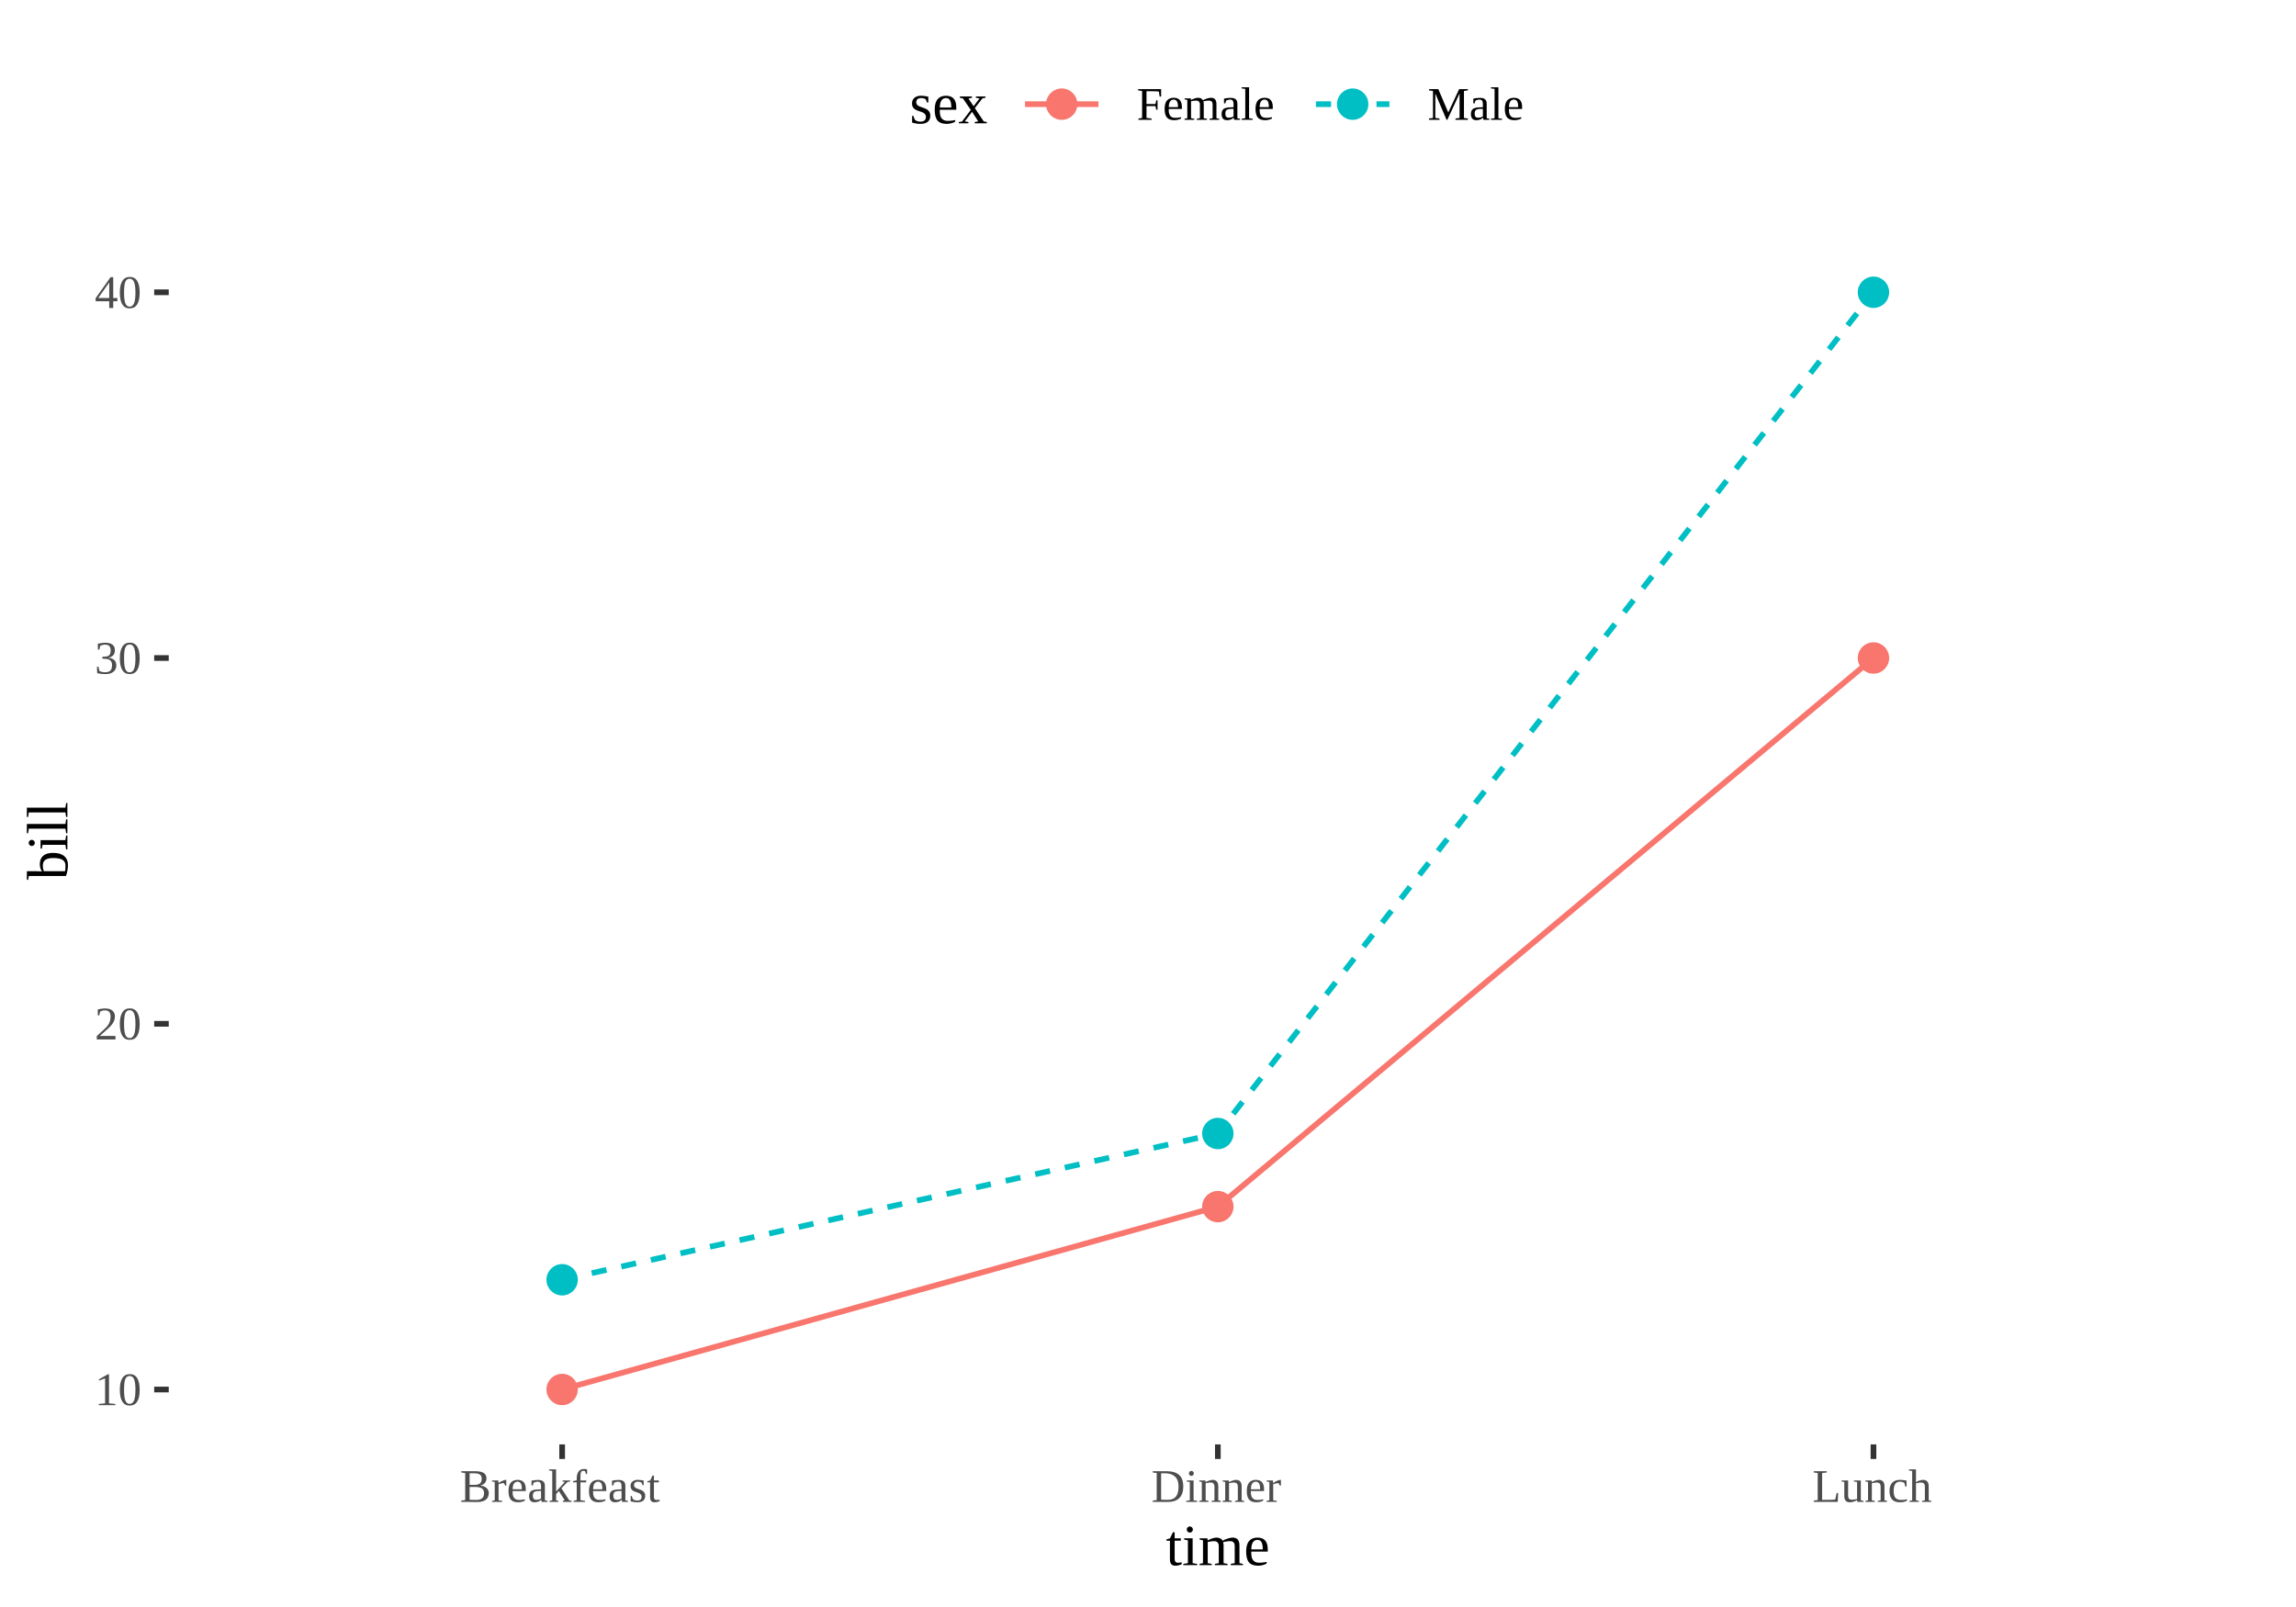
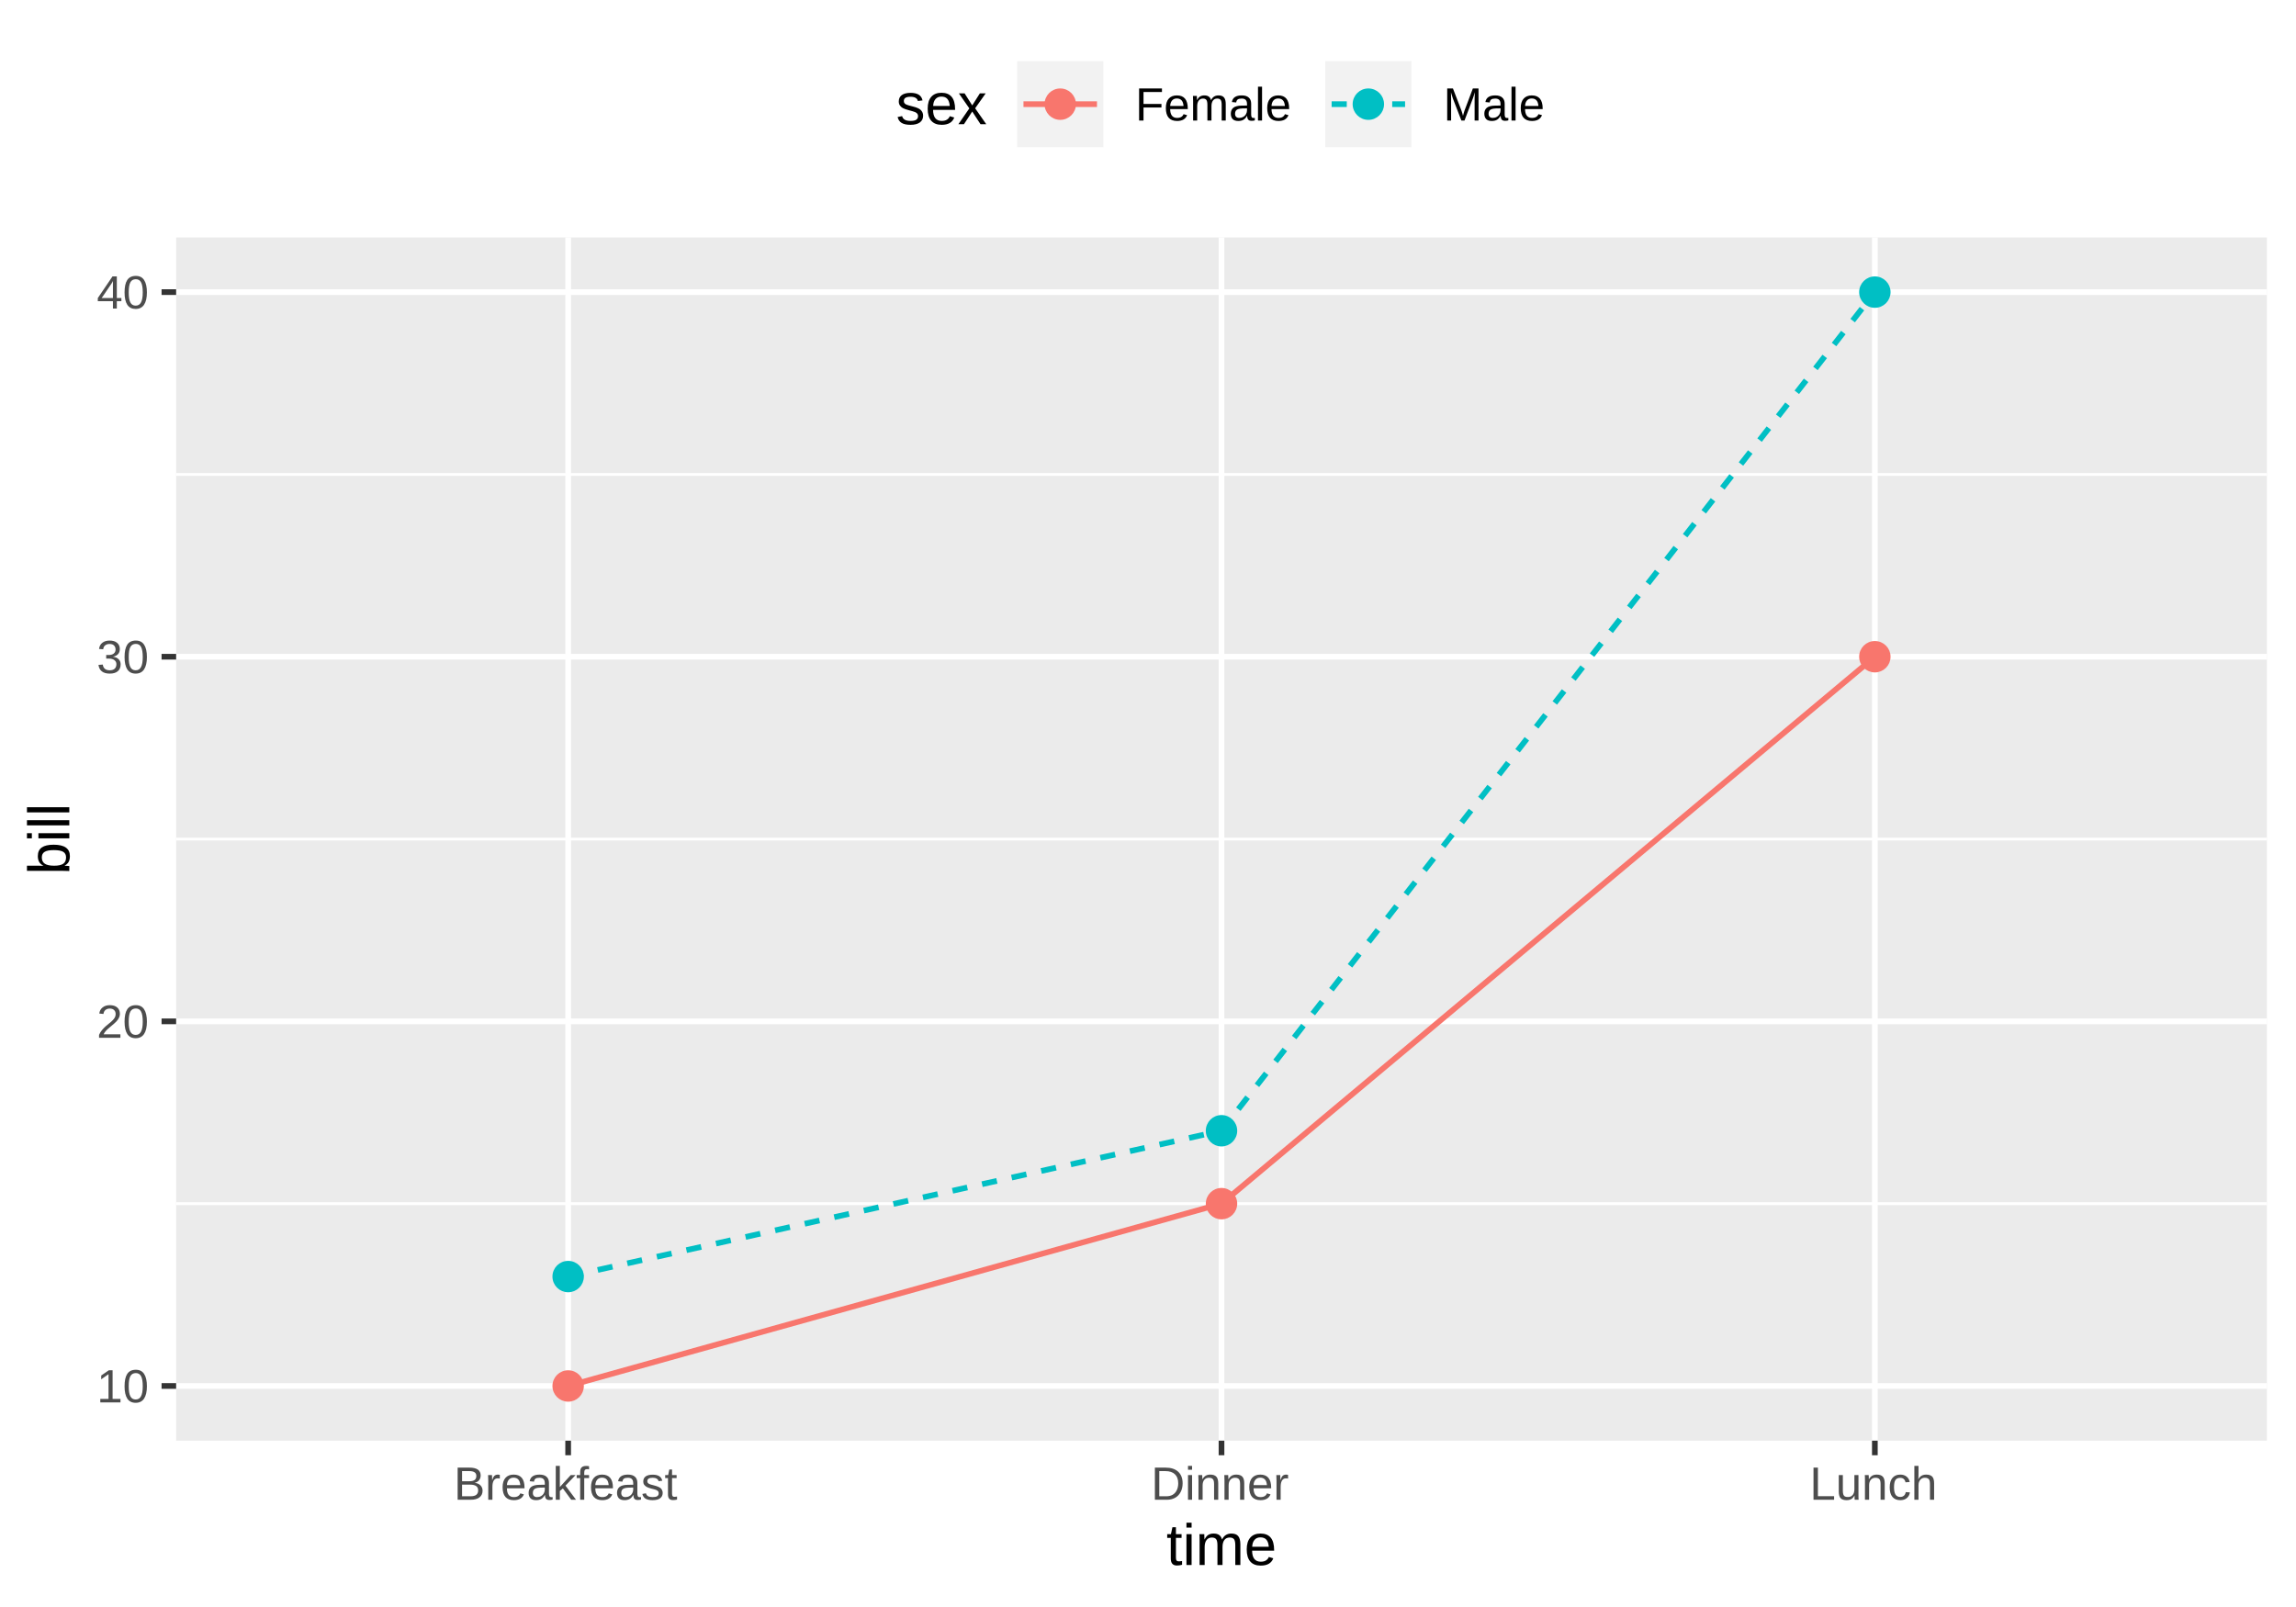
<svg xmlns="http://www.w3.org/2000/svg" viewBox="0 0 432.00 302.40">
  <defs>
    <style type="text/css">
    line, polyline, polygon, path, rect, circle {
      fill: none;
      stroke: #000000;
      stroke-linecap: round;
      stroke-linejoin: round;
      stroke-miterlimit: 10.00;
    }
  </style>
  </defs>
  <rect width="100%" height="100%" style="stroke: none; fill: #FFFFFF;" />
+   <rect x="0.00" y="0.00" width="432.00" height="302.40" style="stroke-width: 1.07; stroke: #FFFFFF; fill: #FFFFFF;" />
  <defs>
-     <clipPath id="cpMzEuNzV8NDI2LjUyfDI3MS44MHw0NC42OA==">
-       <rect x="31.75" y="44.68" width="394.77" height="227.12" />
+     <clipPath id="cpMzMuMTR8NDI2LjUyfDI3MS4xMHw0NC42OA==">
+       <rect x="33.14" y="44.68" width="393.38" height="226.42" />
    </clipPath>
  </defs>
-   <polyline points="105.77,261.47 229.14,227.06 352.50,123.82 " style="stroke-width: 1.07; stroke: #F8766D; stroke-linecap: butt;" clip-path="url(#cpMzEuNzV8NDI2LjUyfDI3MS44MHw0NC42OA==)" />
-   <polyline points="105.77,240.82 229.14,213.30 352.50,55.00 " style="stroke-width: 1.07; stroke: #00BFC4; stroke-dasharray: 2.85,2.85; stroke-linecap: butt;" clip-path="url(#cpMzEuNzV8NDI2LjUyfDI3MS44MHw0NC42OA==)" />
-   <circle cx="105.77" cy="261.47" r="1.95pt" style="stroke-width: 0.71; stroke: #F8766D; fill: #F8766D;" clip-path="url(#cpMzEuNzV8NDI2LjUyfDI3MS44MHw0NC42OA==)" />
-   <circle cx="352.50" cy="123.82" r="1.95pt" style="stroke-width: 0.71; stroke: #F8766D; fill: #F8766D;" clip-path="url(#cpMzEuNzV8NDI2LjUyfDI3MS44MHw0NC42OA==)" />
-   <circle cx="229.14" cy="227.06" r="1.95pt" style="stroke-width: 0.71; stroke: #F8766D; fill: #F8766D;" clip-path="url(#cpMzEuNzV8NDI2LjUyfDI3MS44MHw0NC42OA==)" />
-   <circle cx="105.77" cy="240.82" r="1.95pt" style="stroke-width: 0.71; stroke: #00BFC4; fill: #00BFC4;" clip-path="url(#cpMzEuNzV8NDI2LjUyfDI3MS44MHw0NC42OA==)" />
-   <circle cx="352.50" cy="55.00" r="1.95pt" style="stroke-width: 0.71; stroke: #00BFC4; fill: #00BFC4;" clip-path="url(#cpMzEuNzV8NDI2LjUyfDI3MS44MHw0NC42OA==)" />
-   <circle cx="229.14" cy="213.30" r="1.95pt" style="stroke-width: 0.71; stroke: #00BFC4; fill: #00BFC4;" clip-path="url(#cpMzEuNzV8NDI2LjUyfDI3MS44MHw0NC42OA==)" />
+   <rect x="33.14" y="44.68" width="393.38" height="226.42" style="stroke-width: 1.07; stroke: none; fill: #EBEBEB;" clip-path="url(#cpMzMuMTR8NDI2LjUyfDI3MS4xMHw0NC42OA==)" />
+   <polyline points="33.14,226.50 426.52,226.50 " style="stroke-width: 0.53; stroke: #FFFFFF; stroke-linecap: butt;" clip-path="url(#cpMzMuMTR8NDI2LjUyfDI3MS4xMHw0NC42OA==)" />
+   <polyline points="33.14,157.89 426.52,157.89 " style="stroke-width: 0.53; stroke: #FFFFFF; stroke-linecap: butt;" clip-path="url(#cpMzMuMTR8NDI2LjUyfDI3MS4xMHw0NC42OA==)" />
+   <polyline points="33.14,89.28 426.52,89.28 " style="stroke-width: 0.53; stroke: #FFFFFF; stroke-linecap: butt;" clip-path="url(#cpMzMuMTR8NDI2LjUyfDI3MS4xMHw0NC42OA==)" />
+   <polyline points="33.14,260.81 426.52,260.81 " style="stroke-width: 1.07; stroke: #FFFFFF; stroke-linecap: butt;" clip-path="url(#cpMzMuMTR8NDI2LjUyfDI3MS4xMHw0NC42OA==)" />
+   <polyline points="33.14,192.19 426.52,192.19 " style="stroke-width: 1.07; stroke: #FFFFFF; stroke-linecap: butt;" clip-path="url(#cpMzMuMTR8NDI2LjUyfDI3MS4xMHw0NC42OA==)" />
+   <polyline points="33.14,123.58 426.52,123.58 " style="stroke-width: 1.07; stroke: #FFFFFF; stroke-linecap: butt;" clip-path="url(#cpMzMuMTR8NDI2LjUyfDI3MS4xMHw0NC42OA==)" />
+   <polyline points="33.14,54.97 426.52,54.97 " style="stroke-width: 1.07; stroke: #FFFFFF; stroke-linecap: butt;" clip-path="url(#cpMzMuMTR8NDI2LjUyfDI3MS4xMHw0NC42OA==)" />
+   <polyline points="106.90,271.10 106.90,44.68 " style="stroke-width: 1.07; stroke: #FFFFFF; stroke-linecap: butt;" clip-path="url(#cpMzMuMTR8NDI2LjUyfDI3MS4xMHw0NC42OA==)" />
+   <polyline points="229.83,271.10 229.83,44.68 " style="stroke-width: 1.07; stroke: #FFFFFF; stroke-linecap: butt;" clip-path="url(#cpMzMuMTR8NDI2LjUyfDI3MS4xMHw0NC42OA==)" />
+   <polyline points="352.76,271.10 352.76,44.68 " style="stroke-width: 1.07; stroke: #FFFFFF; stroke-linecap: butt;" clip-path="url(#cpMzMuMTR8NDI2LjUyfDI3MS4xMHw0NC42OA==)" />
+   <polyline points="106.90,260.81 229.83,226.50 352.76,123.58 " style="stroke-width: 1.07; stroke: #F8766D; stroke-linecap: butt;" clip-path="url(#cpMzMuMTR8NDI2LjUyfDI3MS4xMHw0NC42OA==)" />
+   <polyline points="106.90,240.22 229.83,212.78 352.76,54.97 " style="stroke-width: 1.07; stroke: #00BFC4; stroke-dasharray: 2.85,2.85; stroke-linecap: butt;" clip-path="url(#cpMzMuMTR8NDI2LjUyfDI3MS4xMHw0NC42OA==)" />
+   <circle cx="106.90" cy="260.81" r="1.95pt" style="stroke-width: 0.71; stroke: #F8766D; fill: #F8766D;" clip-path="url(#cpMzMuMTR8NDI2LjUyfDI3MS4xMHw0NC42OA==)" />
+   <circle cx="352.76" cy="123.58" r="1.95pt" style="stroke-width: 0.71; stroke: #F8766D; fill: #F8766D;" clip-path="url(#cpMzMuMTR8NDI2LjUyfDI3MS4xMHw0NC42OA==)" />
+   <circle cx="229.83" cy="226.50" r="1.95pt" style="stroke-width: 0.71; stroke: #F8766D; fill: #F8766D;" clip-path="url(#cpMzMuMTR8NDI2LjUyfDI3MS4xMHw0NC42OA==)" />
+   <circle cx="106.90" cy="240.22" r="1.95pt" style="stroke-width: 0.71; stroke: #00BFC4; fill: #00BFC4;" clip-path="url(#cpMzMuMTR8NDI2LjUyfDI3MS4xMHw0NC42OA==)" />
+   <circle cx="352.76" cy="54.97" r="1.95pt" style="stroke-width: 0.71; stroke: #00BFC4; fill: #00BFC4;" clip-path="url(#cpMzMuMTR8NDI2LjUyfDI3MS4xMHw0NC42OA==)" />
+   <circle cx="229.83" cy="212.78" r="1.95pt" style="stroke-width: 0.71; stroke: #00BFC4; fill: #00BFC4;" clip-path="url(#cpMzMuMTR8NDI2LjUyfDI3MS4xMHw0NC42OA==)" />
  <defs>
    <clipPath id="cpMC4wMHw0MzIuMDB8MzAyLjQwfDAuMDA=">
      <rect x="0.00" y="0.00" width="432.00" height="302.40" />
    </clipPath>
  </defs>
  <g clip-path="url(#cpMC4wMHw0MzIuMDB8MzAyLjQwfDAuMDA=)">
-     <text x="17.82" y="264.42" style="font-size: 8.80px; fill: #4D4D4D; font-family: Liberation Serif;" textLength="9.00px" lengthAdjust="spacingAndGlyphs">10</text>
+     <text x="18.20" y="263.90" style="font-size: 8.80px; fill: #4D4D4D; font-family: Liberation Sans;" textLength="10.01px" lengthAdjust="spacingAndGlyphs">10</text>
  </g>
  <g clip-path="url(#cpMC4wMHw0MzIuMDB8MzAyLjQwfDAuMDA=)">
-     <text x="17.82" y="195.59" style="font-size: 8.80px; fill: #4D4D4D; font-family: Liberation Serif;" textLength="9.00px" lengthAdjust="spacingAndGlyphs">20</text>
+     <text x="18.20" y="195.29" style="font-size: 8.80px; fill: #4D4D4D; font-family: Liberation Sans;" textLength="10.01px" lengthAdjust="spacingAndGlyphs">20</text>
  </g>
  <g clip-path="url(#cpMC4wMHw0MzIuMDB8MzAyLjQwfDAuMDA=)">
-     <text x="17.82" y="126.77" style="font-size: 8.80px; fill: #4D4D4D; font-family: Liberation Serif;" textLength="9.00px" lengthAdjust="spacingAndGlyphs">30</text>
+     <text x="18.20" y="126.68" style="font-size: 8.80px; fill: #4D4D4D; font-family: Liberation Sans;" textLength="10.01px" lengthAdjust="spacingAndGlyphs">30</text>
  </g>
  <g clip-path="url(#cpMC4wMHw0MzIuMDB8MzAyLjQwfDAuMDA=)">
-     <text x="17.82" y="57.95" style="font-size: 8.80px; fill: #4D4D4D; font-family: Liberation Serif;" textLength="9.00px" lengthAdjust="spacingAndGlyphs">40</text>
+     <text x="18.20" y="58.06" style="font-size: 8.80px; fill: #4D4D4D; font-family: Liberation Sans;" textLength="10.01px" lengthAdjust="spacingAndGlyphs">40</text>
  </g>
-   <polyline points="29.01,261.47 31.75,261.47 " style="stroke-width: 1.07; stroke: #333333; stroke-linecap: butt;" clip-path="url(#cpMC4wMHw0MzIuMDB8MzAyLjQwfDAuMDA=)" />
-   <polyline points="29.01,192.65 31.75,192.65 " style="stroke-width: 1.07; stroke: #333333; stroke-linecap: butt;" clip-path="url(#cpMC4wMHw0MzIuMDB8MzAyLjQwfDAuMDA=)" />
-   <polyline points="29.01,123.82 31.75,123.82 " style="stroke-width: 1.07; stroke: #333333; stroke-linecap: butt;" clip-path="url(#cpMC4wMHw0MzIuMDB8MzAyLjQwfDAuMDA=)" />
-   <polyline points="29.01,55.00 31.75,55.00 " style="stroke-width: 1.07; stroke: #333333; stroke-linecap: butt;" clip-path="url(#cpMC4wMHw0MzIuMDB8MzAyLjQwfDAuMDA=)" />
-   <polyline points="105.77,274.54 105.77,271.80 " style="stroke-width: 1.07; stroke: #333333; stroke-linecap: butt;" clip-path="url(#cpMC4wMHw0MzIuMDB8MzAyLjQwfDAuMDA=)" />
-   <polyline points="229.14,274.54 229.14,271.80 " style="stroke-width: 1.07; stroke: #333333; stroke-linecap: butt;" clip-path="url(#cpMC4wMHw0MzIuMDB8MzAyLjQwfDAuMDA=)" />
-   <polyline points="352.50,274.54 352.50,271.80 " style="stroke-width: 1.07; stroke: #333333; stroke-linecap: butt;" clip-path="url(#cpMC4wMHw0MzIuMDB8MzAyLjQwfDAuMDA=)" />
+   <polyline points="30.40,260.81 33.14,260.81 " style="stroke-width: 1.07; stroke: #333333; stroke-linecap: butt;" clip-path="url(#cpMC4wMHw0MzIuMDB8MzAyLjQwfDAuMDA=)" />
+   <polyline points="30.40,192.19 33.14,192.19 " style="stroke-width: 1.07; stroke: #333333; stroke-linecap: butt;" clip-path="url(#cpMC4wMHw0MzIuMDB8MzAyLjQwfDAuMDA=)" />
+   <polyline points="30.40,123.58 33.14,123.58 " style="stroke-width: 1.07; stroke: #333333; stroke-linecap: butt;" clip-path="url(#cpMC4wMHw0MzIuMDB8MzAyLjQwfDAuMDA=)" />
+   <polyline points="30.40,54.97 33.14,54.97 " style="stroke-width: 1.07; stroke: #333333; stroke-linecap: butt;" clip-path="url(#cpMC4wMHw0MzIuMDB8MzAyLjQwfDAuMDA=)" />
+   <polyline points="106.90,273.84 106.90,271.10 " style="stroke-width: 1.07; stroke: #333333; stroke-linecap: butt;" clip-path="url(#cpMC4wMHw0MzIuMDB8MzAyLjQwfDAuMDA=)" />
+   <polyline points="229.83,273.84 229.83,271.10 " style="stroke-width: 1.07; stroke: #333333; stroke-linecap: butt;" clip-path="url(#cpMC4wMHw0MzIuMDB8MzAyLjQwfDAuMDA=)" />
+   <polyline points="352.76,273.84 352.76,271.10 " style="stroke-width: 1.07; stroke: #333333; stroke-linecap: butt;" clip-path="url(#cpMC4wMHw0MzIuMDB8MzAyLjQwfDAuMDA=)" />
  <g clip-path="url(#cpMC4wMHw0MzIuMDB8MzAyLjQwfDAuMDA=)">
-     <text x="86.53" y="282.62" style="font-size: 8.80px; fill: #4D4D4D; font-family: Liberation Serif;" textLength="38.48px" lengthAdjust="spacingAndGlyphs">Breakfeast</text>
+     <text x="85.39" y="282.22" style="font-size: 8.80px; fill: #4D4D4D; font-family: Liberation Sans;" textLength="43.02px" lengthAdjust="spacingAndGlyphs">Breakfeast</text>
  </g>
  <g clip-path="url(#cpMC4wMHw0MzIuMDB8MzAyLjQwfDAuMDA=)">
-     <text x="216.64" y="282.62" style="font-size: 8.80px; fill: #4D4D4D; font-family: Liberation Serif;" textLength="24.99px" lengthAdjust="spacingAndGlyphs">Dinner</text>
+     <text x="216.58" y="282.22" style="font-size: 8.80px; fill: #4D4D4D; font-family: Liberation Sans;" textLength="26.51px" lengthAdjust="spacingAndGlyphs">Dinner</text>
  </g>
  <g clip-path="url(#cpMC4wMHw0MzIuMDB8MzAyLjQwfDAuMDA=)">
-     <text x="341.01" y="282.62" style="font-size: 8.80px; fill: #4D4D4D; font-family: Liberation Serif;" textLength="22.99px" lengthAdjust="spacingAndGlyphs">Lunch</text>
+     <text x="340.50" y="282.22" style="font-size: 8.80px; fill: #4D4D4D; font-family: Liberation Sans;" textLength="24.52px" lengthAdjust="spacingAndGlyphs">Lunch</text>
  </g>
  <g clip-path="url(#cpMC4wMHw0MzIuMDB8MzAyLjQwfDAuMDA=)">
-     <text x="219.36" y="294.52" style="font-size: 11.00px; font-family: Liberation Serif;" textLength="19.55px" lengthAdjust="spacingAndGlyphs">time</text>
+     <text x="219.44" y="294.50" style="font-size: 11.00px; font-family: Liberation Sans;" textLength="20.78px" lengthAdjust="spacingAndGlyphs">time</text>
  </g>
  <g clip-path="url(#cpMC4wMHw0MzIuMDB8MzAyLjQwfDAuMDA=)">
-     <text transform="translate(12.68,165.57) rotate(-90)" style="font-size: 11.00px; font-family: Liberation Serif;" textLength="14.67px" lengthAdjust="spacingAndGlyphs">bill</text>
+     <text transform="translate(13.04,164.61) rotate(-90)" style="font-size: 11.00px; font-family: Liberation Sans;" textLength="13.45px" lengthAdjust="spacingAndGlyphs">bill</text>
+   </g>
+   <rect x="163.10" y="5.48" width="133.46" height="28.24" style="stroke-width: 1.07; stroke: none; fill: #FFFFFF;" clip-path="url(#cpMC4wMHw0MzIuMDB8MzAyLjQwfDAuMDA=)" />
+   <g clip-path="url(#cpMC4wMHw0MzIuMDB8MzAyLjQwfDAuMDA=)">
+     <text x="168.58" y="23.38" style="font-size: 11.00px; font-family: Liberation Sans;" textLength="17.12px" lengthAdjust="spacingAndGlyphs">sex</text>
+   </g>
+   <rect x="190.85" y="10.96" width="17.28" height="17.28" style="stroke-width: 1.07; stroke: #FFFFFF; fill: #F2F2F2;" clip-path="url(#cpMC4wMHw0MzIuMDB8MzAyLjQwfDAuMDA=)" />
+   <line x1="192.57" y1="19.60" x2="206.40" y2="19.60" style="stroke-width: 1.07; stroke: #F8766D; stroke-linecap: butt;" clip-path="url(#cpMC4wMHw0MzIuMDB8MzAyLjQwfDAuMDA=)" />
+   <circle cx="199.49" cy="19.60" r="1.95pt" style="stroke-width: 0.71; stroke: #F8766D; fill: #F8766D;" clip-path="url(#cpMC4wMHw0MzIuMDB8MzAyLjQwfDAuMDA=)" />
+   <rect x="248.82" y="10.96" width="17.28" height="17.28" style="stroke-width: 1.07; stroke: #FFFFFF; fill: #F2F2F2;" clip-path="url(#cpMC4wMHw0MzIuMDB8MzAyLjQwfDAuMDA=)" />
+   <line x1="250.55" y1="19.60" x2="264.37" y2="19.60" style="stroke-width: 1.07; stroke: #00BFC4; stroke-dasharray: 2.85,2.85; stroke-linecap: butt;" clip-path="url(#cpMC4wMHw0MzIuMDB8MzAyLjQwfDAuMDA=)" />
+   <circle cx="257.46" cy="19.60" r="1.95pt" style="stroke-width: 0.71; stroke: #00BFC4; fill: #00BFC4;" clip-path="url(#cpMC4wMHw0MzIuMDB8MzAyLjQwfDAuMDA=)" />
+   <g clip-path="url(#cpMC4wMHw0MzIuMDB8MzAyLjQwfDAuMDA=)">
+     <text x="213.61" y="22.69" style="font-size: 8.80px; font-family: Liberation Sans;" textLength="30.01px" lengthAdjust="spacingAndGlyphs">Female</text>
  </g>
  <g clip-path="url(#cpMC4wMHw0MzIuMDB8MzAyLjQwfDAuMDA=)">
-     <text x="171.15" y="23.20" style="font-size: 11.00px; font-family: Liberation Serif;" textLength="14.66px" lengthAdjust="spacingAndGlyphs">sex</text>
-   </g>
-   <line x1="192.86" y1="19.60" x2="206.68" y2="19.60" style="stroke-width: 1.07; stroke: #F8766D; stroke-linecap: butt;" clip-path="url(#cpMC4wMHw0MzIuMDB8MzAyLjQwfDAuMDA=)" />
-   <circle cx="199.77" cy="19.60" r="1.95pt" style="stroke-width: 0.71; stroke: #F8766D; fill: #F8766D;" clip-path="url(#cpMC4wMHw0MzIuMDB8MzAyLjQwfDAuMDA=)" />
-   <line x1="247.59" y1="19.60" x2="261.42" y2="19.60" style="stroke-width: 1.07; stroke: #00BFC4; stroke-dasharray: 2.85,2.85; stroke-linecap: butt;" clip-path="url(#cpMC4wMHw0MzIuMDB8MzAyLjQwfDAuMDA=)" />
-   <circle cx="254.51" cy="19.60" r="1.95pt" style="stroke-width: 0.71; stroke: #00BFC4; fill: #00BFC4;" clip-path="url(#cpMC4wMHw0MzIuMDB8MzAyLjQwfDAuMDA=)" />
-   <g clip-path="url(#cpMC4wMHw0MzIuMDB8MzAyLjQwfDAuMDA=)">
-     <text x="213.89" y="22.54" style="font-size: 8.80px; font-family: Liberation Serif;" textLength="26.49px" lengthAdjust="spacingAndGlyphs">Female</text>
-   </g>
-   <g clip-path="url(#cpMC4wMHw0MzIuMDB8MzAyLjQwfDAuMDA=)">
-     <text x="268.62" y="22.54" style="font-size: 8.80px; font-family: Liberation Serif;" textLength="18.49px" lengthAdjust="spacingAndGlyphs">Male</text>
+     <text x="271.58" y="22.69" style="font-size: 8.80px; font-family: Liberation Sans;" textLength="19.51px" lengthAdjust="spacingAndGlyphs">Male</text>
  </g>
</svg>
